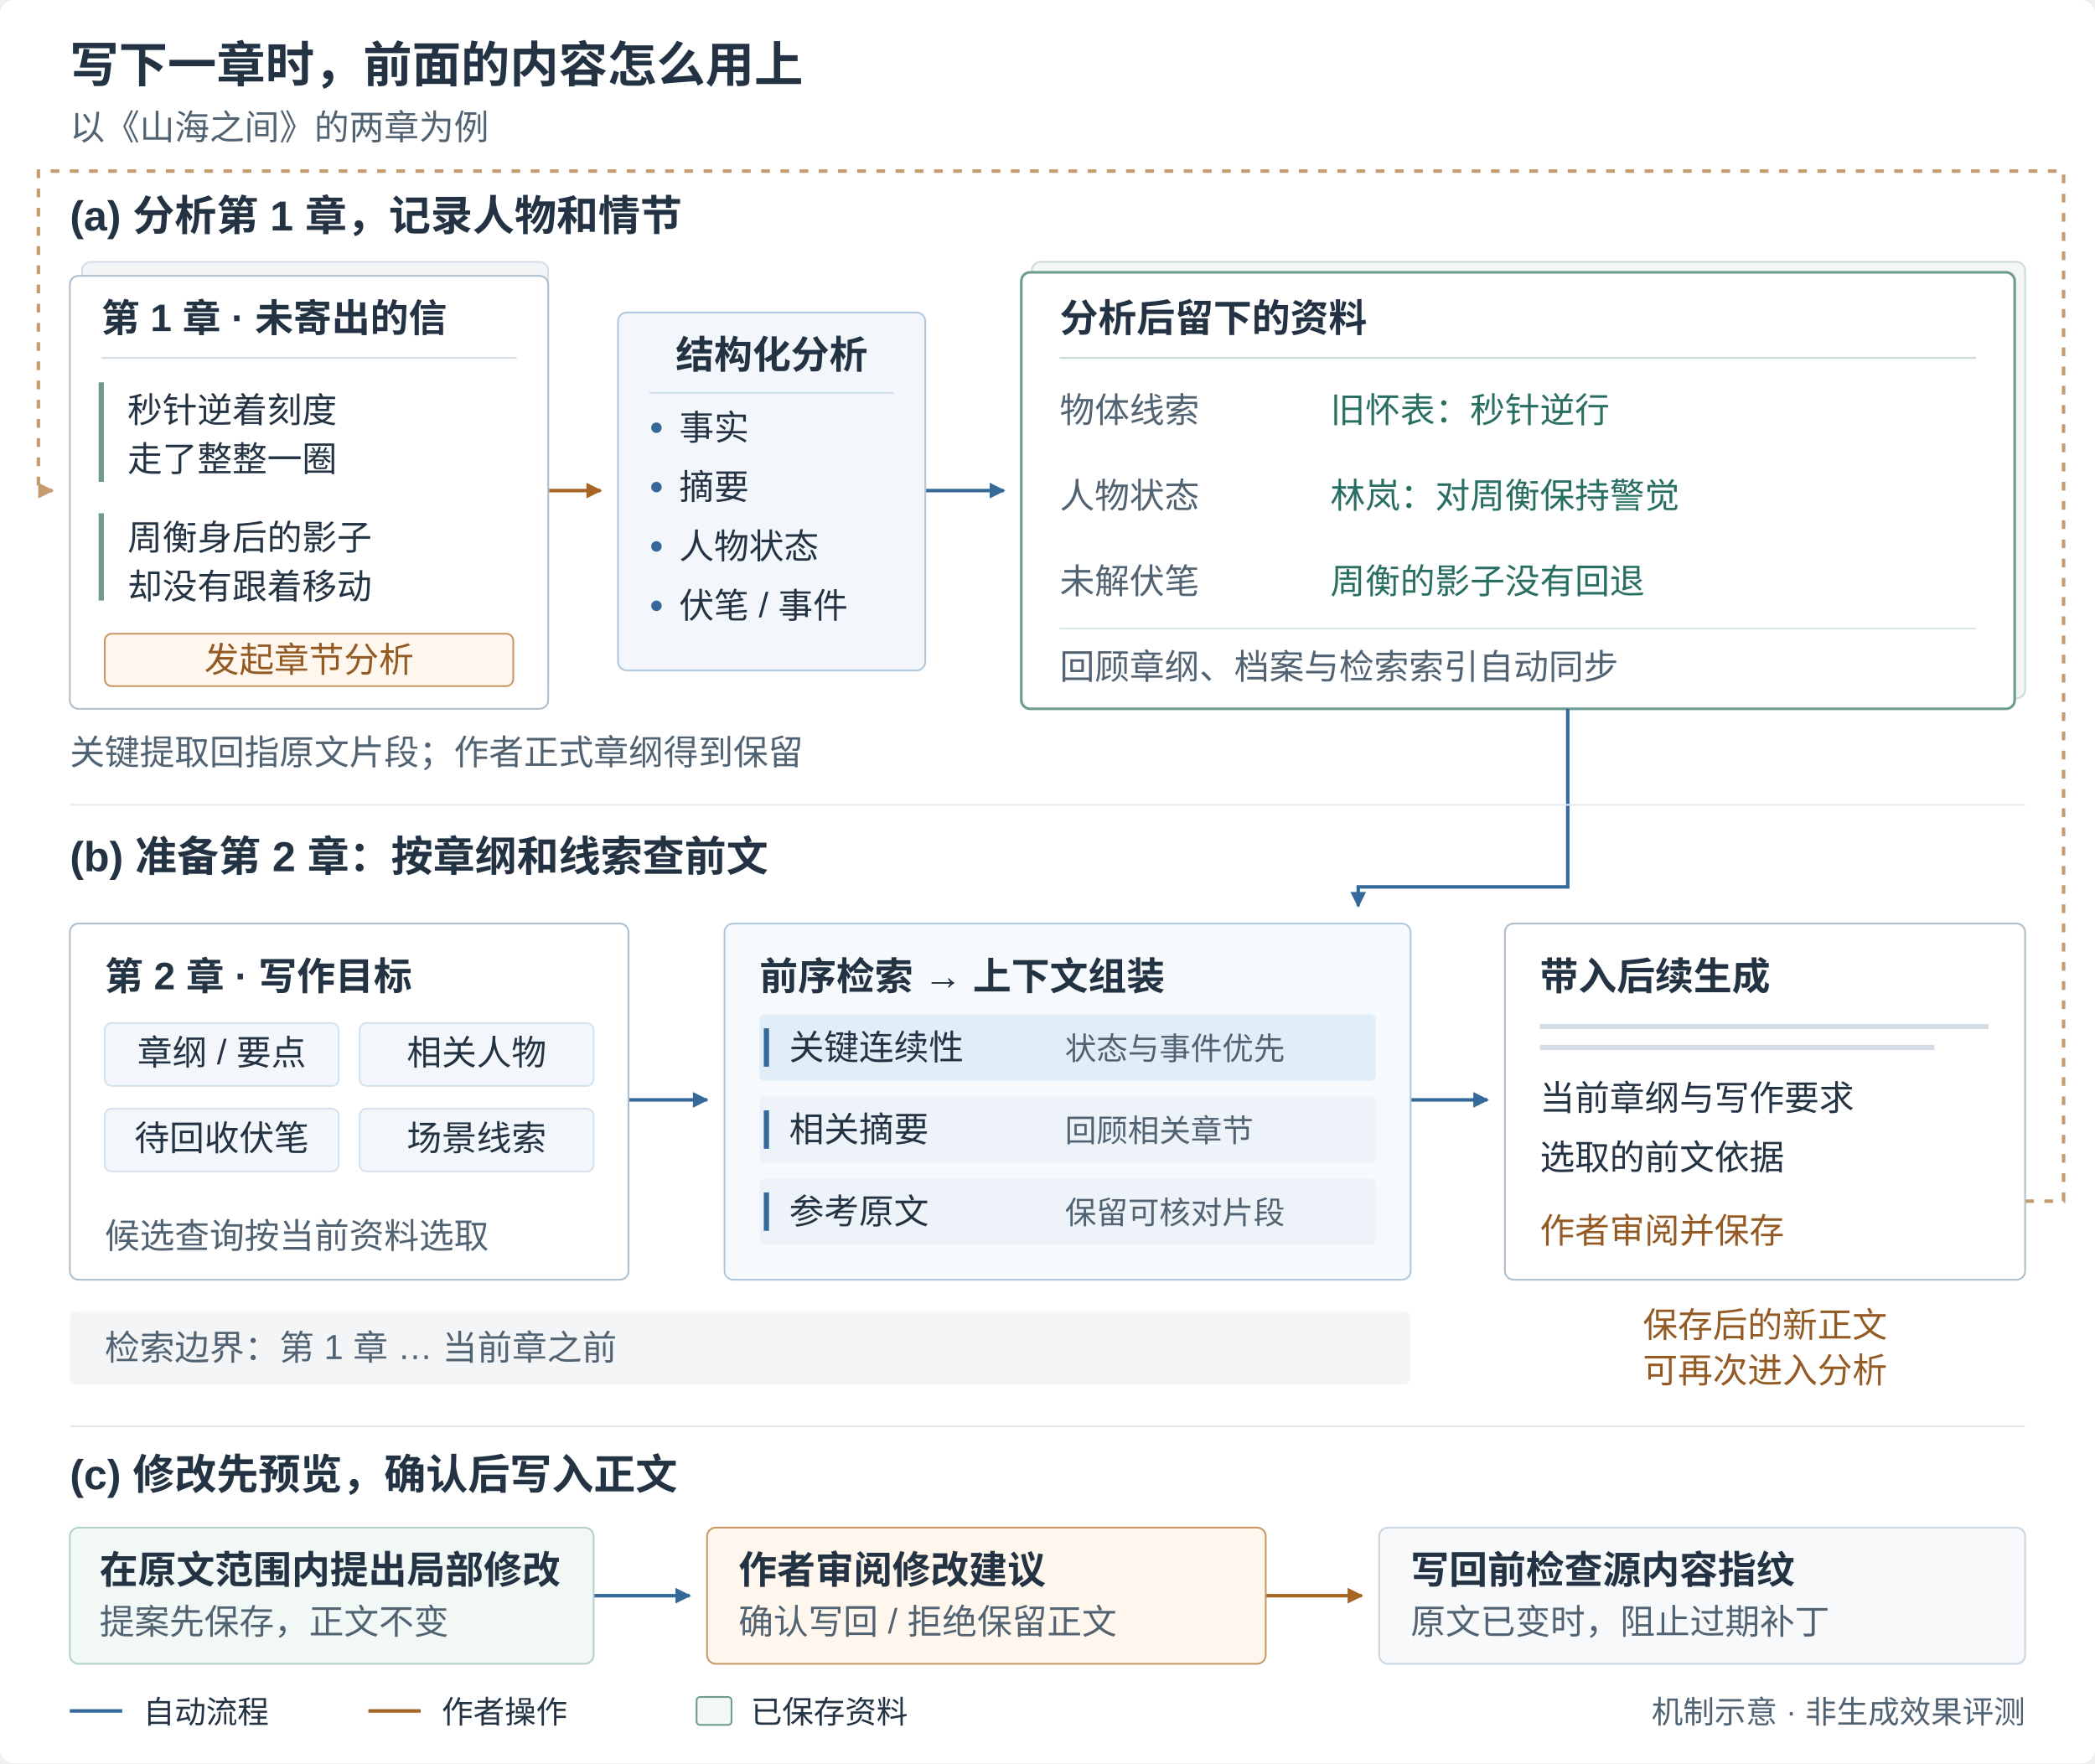
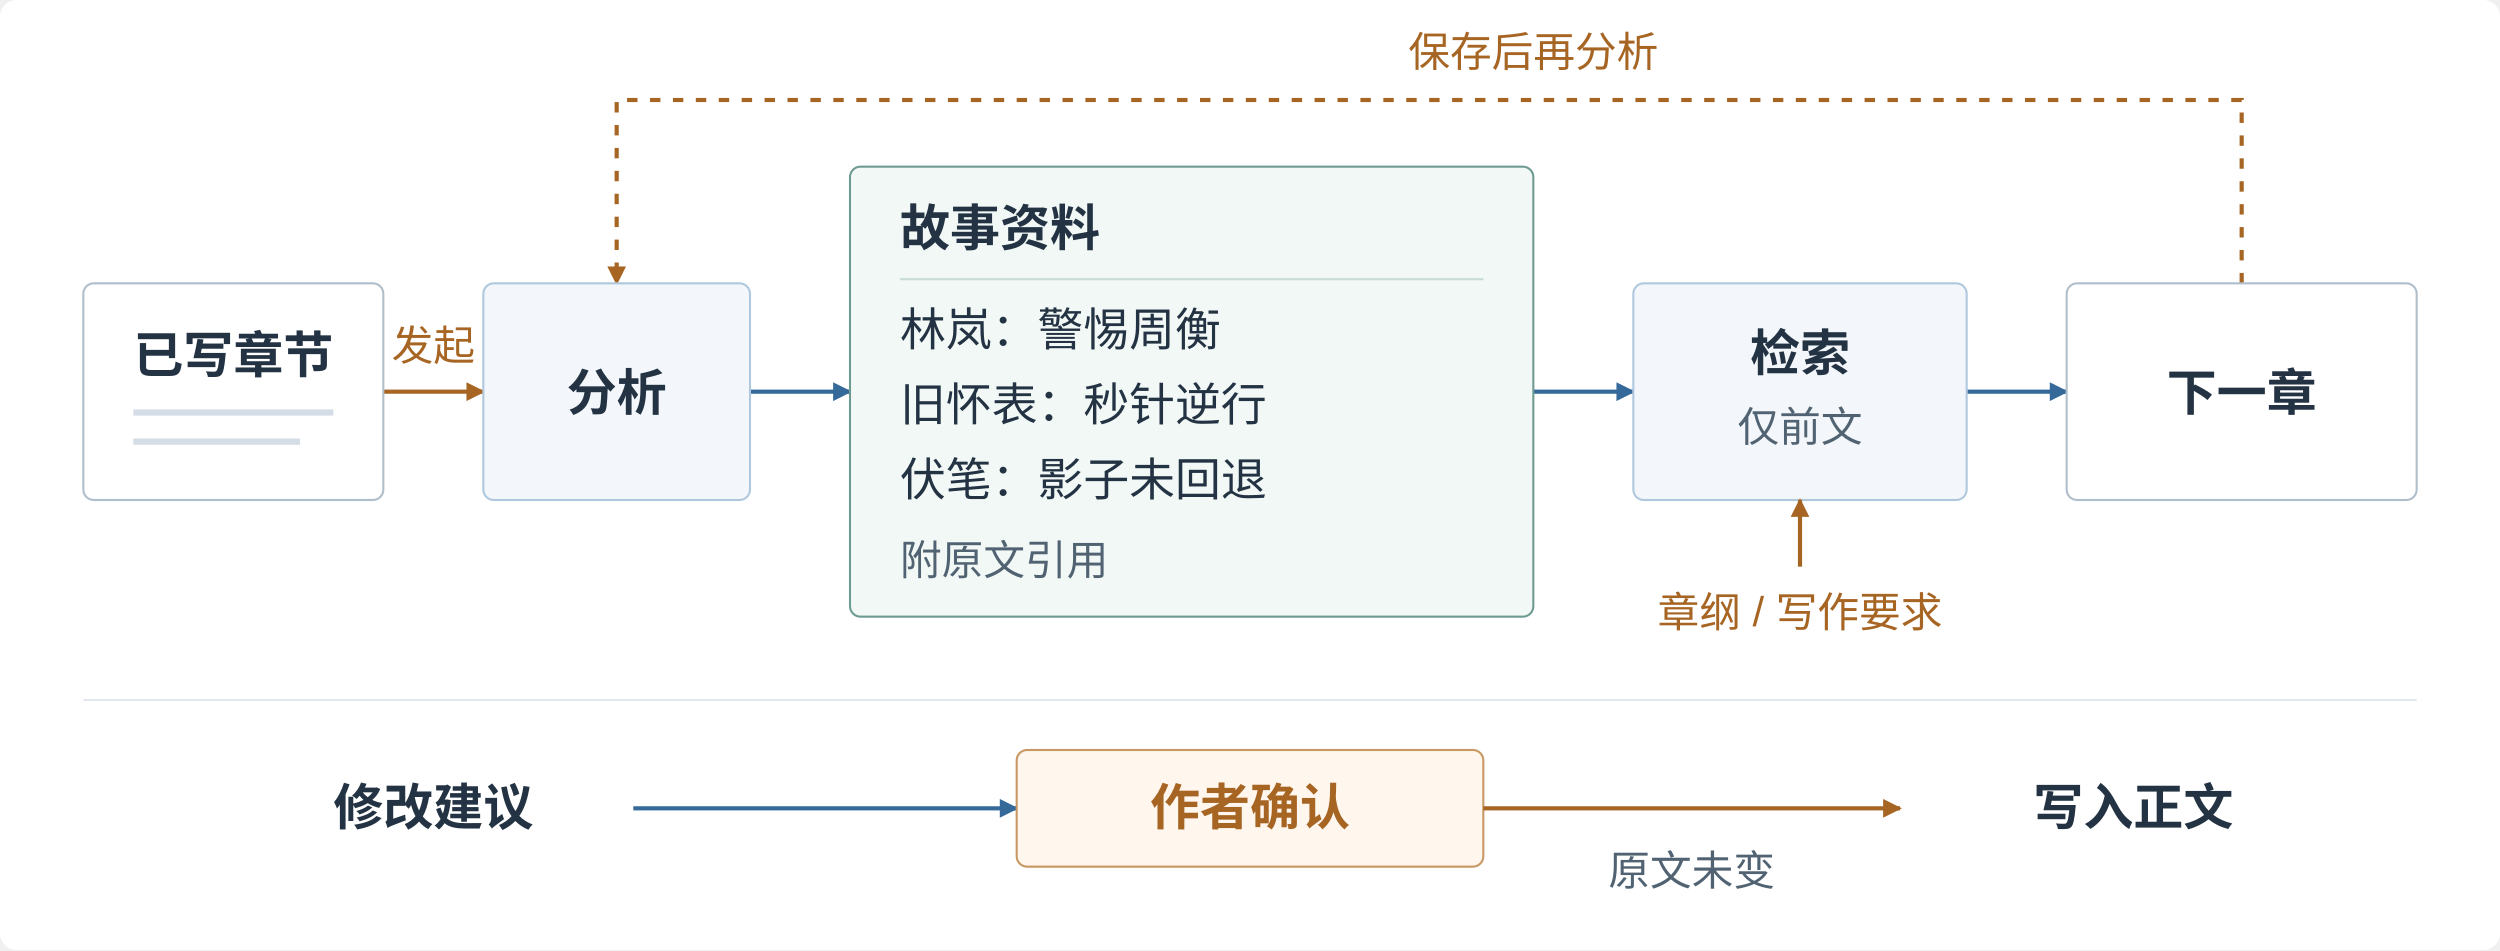
- <svg xmlns="http://www.w3.org/2000/svg" viewBox="0 0 1200 1010" role="img" aria-labelledby="title desc">
+ <svg xmlns="http://www.w3.org/2000/svg" viewBox="0 0 1200 456" role="img" aria-labelledby="title desc">
  <defs>
    <marker id="blue" viewBox="0 0 10 10" refX="9" refY="5" markerWidth="9" markerHeight="9" markerUnits="userSpaceOnUse" orient="auto">
      <path d="M0 0 10 5 0 10" fill="#34699a" />
    </marker>
    <marker id="amber" viewBox="0 0 10 10" refX="9" refY="5" markerWidth="9" markerHeight="9" markerUnits="userSpaceOnUse" orient="auto">
      <path d="M0 0 10 5 0 10" fill="#a76524" />
    </marker>
    <style>
-       text{font-family:Arial,"Noto Sans CJK SC","Microsoft YaHei",sans-serif;fill:#233343;font-size:20px}
-       .heading{font-size:28px;font-weight:700}.panel{font-size:24px;font-weight:700}.label{font-size:22px;font-weight:600}.note{font-size:20px;fill:#516372}
+       text{font-family:Arial,"Noto Sans CJK SC","Microsoft YaHei",sans-serif;fill:#233343;font-size:22px}
+       .label{font-size:24px;font-weight:600}.note{font-size:20px;fill:#516372}.author{fill:#a76524}
      .flow{fill:none;stroke:#34699a;stroke-width:2;marker-end:url(#blue)}.manual{fill:none;stroke:#a76524;stroke-width:2;marker-end:url(#amber)}
    </style>
  </defs>
-   <rect width="1200" height="1010" rx="8" fill="#fff" />
-   <text x="40" y="47" class="heading">写下一章时，前面的内容怎么用上</text>
-   <text x="40" y="80" class="note">以《山海之间》的两章为例</text>
-   <path d="M1160 688H1182V98H22V281H30" class="manual" stroke-dasharray="5 6" opacity=".65" />
-   <text x="40" y="132" class="panel">(a) 分析第 1 章，记录人物和情节</text>
-   <path d="M314 281H344" class="manual" />
-   <path d="M530 281H575" class="flow" />
-   <rect x="47" y="150" width="267" height="244" rx="5" fill="#f3f5f7" stroke="#d4dde5" />
-   <rect x="40" y="158" width="274" height="248" rx="5" fill="#fff" stroke="#aebecb" />
-   <text x="58" y="190" class="label" style="font-size:22px">第 1 章 · 未寄出的信</text>
-   <path d="M58 205H296" stroke="#d4dde5" />
-   <path d="M58 219V276M58 294V344" stroke="#6d9b91" stroke-width="3" />
-   <text x="73" y="242">秒针逆着刻度</text>
-   <text x="73" y="270">走了整整一圈</text>
-   <text x="73" y="315">周衡身后的影子</text>
-   <text x="73" y="343">却没有跟着移动</text>
-   <rect x="60" y="363" width="234" height="30" rx="4" fill="#fff7ed" stroke="#c89762" />
-   <text x="177" y="385" text-anchor="middle" style="fill:#945a24">发起章节分析</text>
-   <rect x="354" y="179" width="176" height="205" rx="5" fill="#f3f7fb" stroke="#afc8de" />
-   <text x="442" y="211" text-anchor="middle" class="label" style="font-size:22px">结构化分析</text>
-   <path d="M372 225H512" stroke="#cfdeeb" />
-   <circle cx="376" cy="245" r="3" fill="#34699a" />
-   <text x="389" y="252" style="font-size:20px">事实</text>
-   <circle cx="376" cy="279" r="3" fill="#34699a" />
-   <text x="389" y="286" style="font-size:20px">摘要</text>
-   <circle cx="376" cy="313" r="3" fill="#34699a" />
-   <text x="389" y="320" style="font-size:20px">人物状态</text>
-   <circle cx="376" cy="347" r="3" fill="#34699a" />
-   <text x="389" y="354" style="font-size:20px">伏笔 / 事件</text>
-   <rect x="591" y="150" width="569" height="250" rx="5" fill="#f2f7f6" stroke="#c8dbd7" />
-   <rect x="585" y="156" width="569" height="250" rx="5" fill="#fff" stroke="#6d9b91" stroke-width="1.5" />
-   <text x="607" y="190" class="label">分析后留下的资料</text>
-   <path d="M607 205H1132" stroke="#c8dbd7" />
-   <text x="607" y="242" class="note">物体线索</text>
-   <text x="762" y="242" style="fill:#286e61">旧怀表：秒针逆行</text>
-   <text x="607" y="291" class="note">人物状态</text>
-   <text x="762" y="291" style="fill:#286e61">林岚：对周衡保持警觉</text>
-   <text x="607" y="340" class="note">未解伏笔</text>
-   <text x="762" y="340" style="fill:#286e61">周衡的影子没有回退</text>
-   <path d="M607 360H1132" stroke="#dce7e4" />
-   <text x="607" y="389" class="note">回顾章纲、档案与检索索引自动同步</text>
-   <text x="40" y="438" class="note">关键提取回指原文片段；作者正式章纲得到保留</text>
-   <path d="M898 406V508H778V519" class="flow" />
-   <path d="M40 461H1160" stroke="#e2e8ee" />
-   <text x="40" y="499" class="panel">(b) 准备第 2 章：按章纲和线索查前文</text>
-   <path d="M360 630H405" class="flow" />
-   <path d="M808 630H852" class="flow" />
-   <rect x="40" y="529" width="320" height="204" rx="5" fill="#fff" stroke="#aebecb" />
-   <text x="60" y="567" class="label">第 2 章 · 写作目标</text>
-   <rect x="60" y="586" width="134" height="36" rx="4" fill="#f3f7fb" stroke="#d4e2ed" />
-   <text x="127" y="610" text-anchor="middle" style="font-size:20px">章纲 / 要点</text>
-   <rect x="206" y="586" width="134" height="36" rx="4" fill="#f3f7fb" stroke="#d4e2ed" />
-   <text x="273" y="610" text-anchor="middle" style="font-size:20px">相关人物</text>
-   <rect x="60" y="635" width="134" height="36" rx="4" fill="#f3f7fb" stroke="#d4e2ed" />
-   <text x="127" y="659" text-anchor="middle" style="font-size:20px">待回收伏笔</text>
-   <rect x="206" y="635" width="134" height="36" rx="4" fill="#f3f7fb" stroke="#d4e2ed" />
-   <text x="273" y="659" text-anchor="middle" style="font-size:20px">场景线索</text>
-   <text x="60" y="715" class="note" style="font-size:20px">候选查询按当前资料选取</text>
-   <rect x="415" y="529" width="393" height="204" rx="5" fill="#f7fafc" stroke="#afc8de" />
-   <text x="435" y="567" class="label">前序检索 → 上下文组装</text>
-   <rect x="435" y="581" width="353" height="38" rx="3" fill="#e1edf7" />
-   <path d="M439 589V611" stroke="#34699a" stroke-width="3" />
-   <text x="452" y="607" style="font-size:20px">关键连续性</text>
-   <text x="610" y="607" class="note" style="font-size:18px">状态与事件优先</text>
-   <rect x="435" y="628" width="353" height="38" rx="3" fill="#edf3f8" />
-   <path d="M439 636V658" stroke="#34699a" stroke-width="3" />
-   <text x="452" y="654" style="font-size:20px">相关摘要</text>
-   <text x="610" y="654" class="note" style="font-size:18px">回顾相关章节</text>
-   <rect x="435" y="675" width="353" height="38" rx="3" fill="#edf3f8" />
-   <path d="M439 683V705" stroke="#34699a" stroke-width="3" />
-   <text x="452" y="701" style="font-size:20px">参考原文</text>
-   <text x="610" y="701" class="note" style="font-size:18px">保留可核对片段</text>
-   <rect x="862" y="529" width="298" height="204" rx="5" fill="#fff" stroke="#aebecb" />
-   <text x="882" y="567" class="label">带入后续生成</text>
-   <path d="M882 588H1139M882 600H1108" stroke="#d4dde5" stroke-width="3" />
-   <text x="882" y="636">当前章纲与写作要求</text>
-   <text x="882" y="670">选取的前文依据</text>
-   <text x="882" y="712" style="fill:#945a24">作者审阅并保存</text>
-   <rect x="40" y="751" width="768" height="42" rx="4" fill="#f3f5f7" />
-   <text x="60" y="779" class="note">检索边界：第 1 章 … 当前章之前</text>
-   <text x="1011" y="766" text-anchor="middle" style="fill:#945a24">保存后的新正文</text>
-   <text x="1011" y="792" text-anchor="middle" style="fill:#945a24">可再次进入分析</text>
-   <path d="M40 817H1160" stroke="#e2e8ee" />
-   <text x="40" y="853" class="panel">(c) 修改先预览，确认后写入正文</text>
-   <path d="M340 914H395" class="flow" />
-   <path d="M725 914H780" class="manual" />
-   <rect x="40" y="875" width="300" height="78" rx="5" fill="#f2f8f6" stroke="#b4d0c9" />
-   <text x="57" y="907" class="label" style="font-size:22px">在原文范围内提出局部修改</text>
-   <text x="57" y="936" class="note" style="font-size:20px">提案先保存，正文不变</text>
-   <rect x="405" y="875" width="320" height="78" rx="5" fill="#fff7ed" stroke="#c89762" />
-   <text x="423" y="907" class="label" style="font-size:22px">作者审阅修改建议</text>
-   <text x="423" y="936" class="note">确认写回 / 拒绝保留正文</text>
-   <rect x="790" y="875" width="370" height="78" rx="5" fill="#f7f9fb" stroke="#cbd5df" />
-   <text x="808" y="907" class="label">写回前检查源内容指纹</text>
-   <text x="808" y="936" class="note" style="font-size:20px">原文已变时，阻止过期补丁</text>
-   <path d="M40 980H70" stroke="#34699a" stroke-width="2" />
-   <text x="82" y="987" style="font-size:18px">自动流程</text>
-   <path d="M211 980H241" stroke="#a76524" stroke-width="2" />
-   <text x="253" y="987" style="font-size:18px">作者操作</text>
-   <rect x="399" y="972" width="20" height="16" rx="2" fill="#f2f8f6" stroke="#6d9b91" />
-   <text x="430" y="987" style="font-size:18px">已保存资料</text>
-   <text x="1160" y="987" text-anchor="end" class="note" style="font-size:18px">机制示意 · 非生成效果评测</text>
+   <rect width="1200" height="456" rx="8" fill="#fff" />
+   <path d="M1076 136V48H296V136" class="manual" stroke-dasharray="5 6" />
+   <text x="736" y="32" text-anchor="middle" class="note author">保存后再分析</text>
+   <path d="M184 188H232" class="manual" />
+   <text x="208" y="173" text-anchor="middle" class="note author">发起</text>
+   <path d="M360 188H408" class="flow" />
+   <path d="M736 188H784" class="flow" />
+   <path d="M944 188H992" class="flow" />
+   <rect x="40" y="136" width="144" height="104" rx="5" fill="#fff" stroke="#aebecb" />
+   <text x="112" y="179" text-anchor="middle" class="label">已写章节</text>
+   <path d="M64 198H160M64 212H144" stroke="#d4dde5" stroke-width="3" />
+   <rect x="232" y="136" width="128" height="104" rx="5" fill="#f3f7fb" stroke="#afc8de" />
+   <text x="296" y="197" text-anchor="middle" class="label">分析</text>
+   <rect x="408" y="80" width="328" height="216" rx="5" fill="#f2f8f6" stroke="#6d9b91" />
+   <text x="432" y="118" class="label">故事资料</text>
+   <path d="M432 134H712" stroke="#c8dbd7" />
+   <text x="432" y="166">林岚：警惕周衡</text>
+   <text x="432" y="202">旧怀表：秒针逆行</text>
+   <text x="432" y="238">伏笔：影子未回退</text>
+   <text x="432" y="276" class="note">附原文引用</text>
+   <rect x="784" y="136" width="160" height="104" rx="5" fill="#f3f7fb" stroke="#afc8de" />
+   <text x="864" y="178" text-anchor="middle" class="label">检索</text>
+   <text x="864" y="212" text-anchor="middle" class="note">仅前文</text>
+   <path d="M864 272V240" class="manual" />
+   <text x="864" y="301" text-anchor="middle" class="note author">章纲 / 写作要求</text>
+   <rect x="992" y="136" width="168" height="104" rx="5" fill="#fff" stroke="#aebecb" />
+   <text x="1076" y="197" text-anchor="middle" class="label">下一章</text>
+   <path d="M40 336H1160" stroke="#e2e8ee" />
+   <text x="208" y="396" text-anchor="middle" class="label">修改建议</text>
+   <path d="M304 388H488" class="flow" />
+   <rect x="488" y="360" width="224" height="56" rx="5" fill="#fff7ed" stroke="#c89762" />
+   <text x="600" y="396" text-anchor="middle" class="label author">作者确认</text>
+   <path d="M712 388H912" class="manual" />
+   <text x="812" y="425" text-anchor="middle" class="note">原文未变</text>
+   <text x="1024" y="396" text-anchor="middle" class="label">写入正文</text>
</svg>
